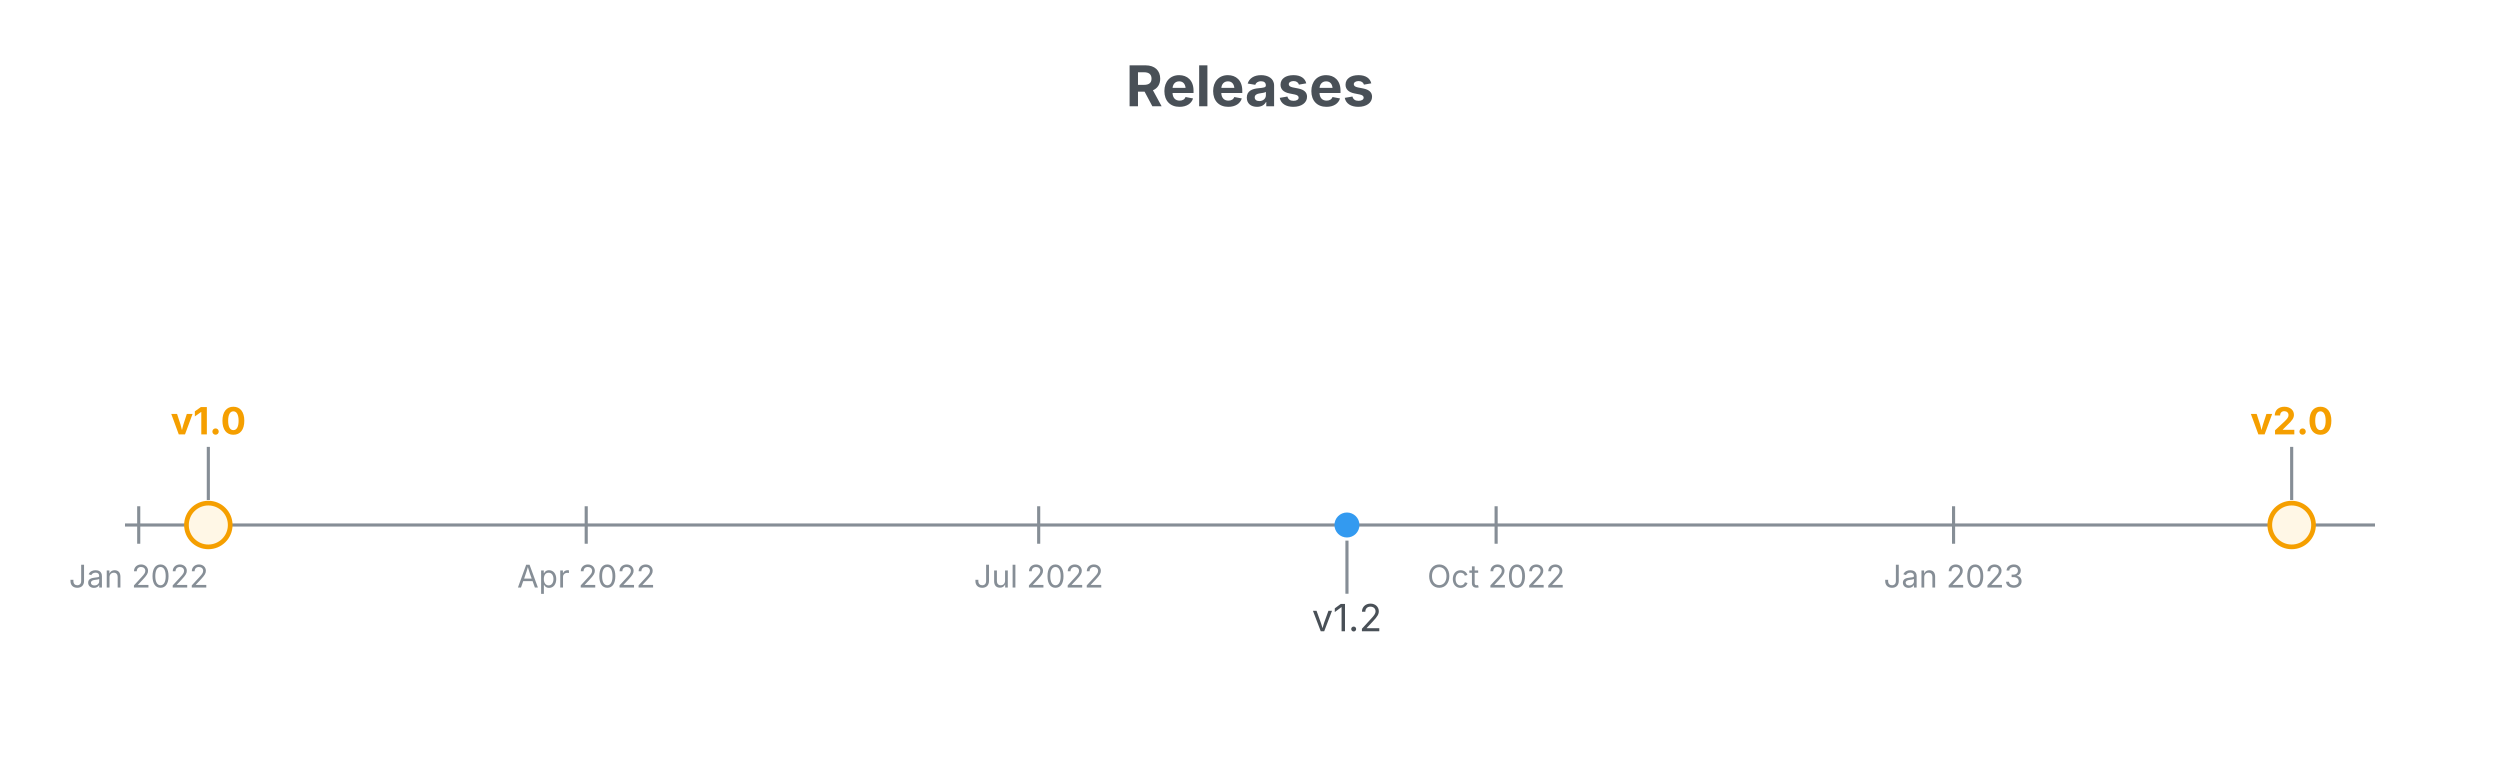
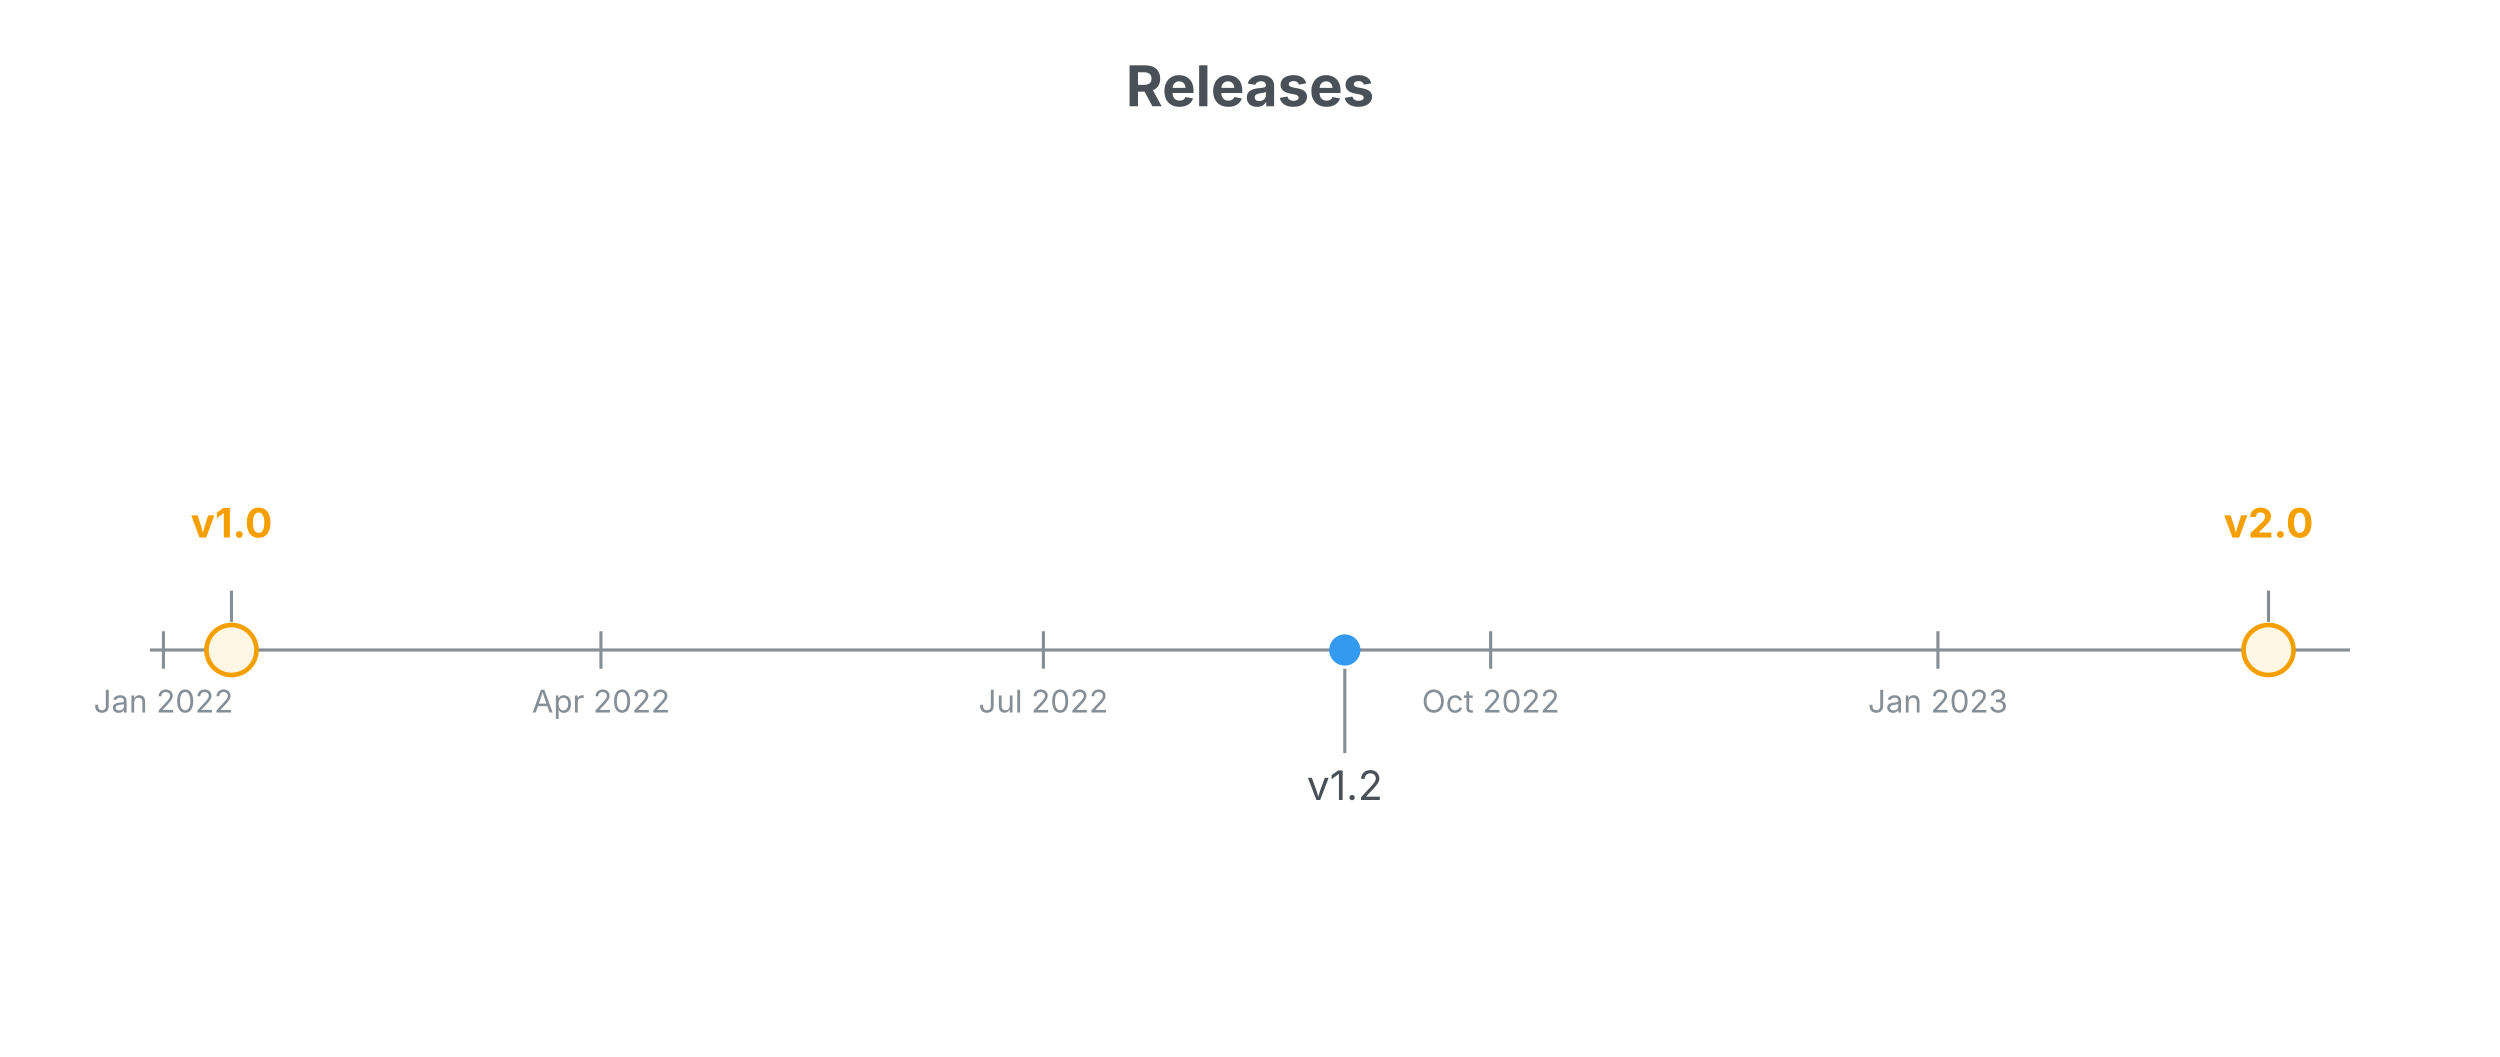
- <svg xmlns="http://www.w3.org/2000/svg" width="800" height="246" viewBox="0 0 800 246">
+ <svg xmlns="http://www.w3.org/2000/svg" width="800" height="338" viewBox="0 0 800 338">
  <text x="400" y="34" text-anchor="middle" font-family="Inter, system-ui, -apple-system, sans-serif" font-size="18" font-weight="700" fill="#495057">Releases</text>
  <g class="timeline-diagram" transform="translate(0,48)">
    <defs />
-     <line x1="40" y1="120" x2="760" y2="120" stroke="#868e96" stroke-width="1" />
-     <line x1="44.391" y1="114" x2="44.391" y2="126" stroke="#868e96" stroke-width="1" />
-     <text x="44.391" y="140" text-anchor="middle" font-family="Inter, system-ui, -apple-system, sans-serif" font-size="10" fill="#868e96">Jan 2022</text>
-     <line x1="187.589" y1="114" x2="187.589" y2="126" stroke="#868e96" stroke-width="1" />
-     <text x="187.589" y="140" text-anchor="middle" font-family="Inter, system-ui, -apple-system, sans-serif" font-size="10" fill="#868e96">Apr 2022</text>
-     <line x1="332.379" y1="114" x2="332.379" y2="126" stroke="#868e96" stroke-width="1" />
-     <text x="332.379" y="140" text-anchor="middle" font-family="Inter, system-ui, -apple-system, sans-serif" font-size="10" fill="#868e96">Jul 2022</text>
-     <line x1="478.759" y1="114" x2="478.759" y2="126" stroke="#868e96" stroke-width="1" />
-     <text x="478.759" y="140" text-anchor="middle" font-family="Inter, system-ui, -apple-system, sans-serif" font-size="10" fill="#868e96">Oct 2022</text>
-     <line x1="625.139" y1="114" x2="625.139" y2="126" stroke="#868e96" stroke-width="1" />
-     <text x="625.139" y="140" text-anchor="middle" font-family="Inter, system-ui, -apple-system, sans-serif" font-size="10" fill="#868e96">Jan 2023</text>
-     <line x1="66.667" y1="112" x2="66.667" y2="95" stroke="#868e96" stroke-width="1" />
-     <circle cx="66.667" cy="120" r="7" fill="#fff7e6" stroke="#f59f00" stroke-width="1.5" />
-     <text x="66.667" y="91" text-anchor="middle" font-family="Inter, system-ui, -apple-system, sans-serif" font-size="12" font-weight="700" fill="#f59f00">v1.0</text>
-     <line x1="431.026" y1="125" x2="431.026" y2="142" stroke="#868e96" stroke-width="1" />
-     <circle cx="431.026" cy="120" r="4" fill="#339af0" stroke="none" stroke-width="1.5" />
-     <text x="431.026" y="154" text-anchor="middle" font-family="Inter, system-ui, -apple-system, sans-serif" font-size="12" font-weight="400" fill="#495057">v1.2</text>
-     <line x1="733.333" y1="112" x2="733.333" y2="95" stroke="#868e96" stroke-width="1" />
-     <circle cx="733.333" cy="120" r="7" fill="#fff7e6" stroke="#f59f00" stroke-width="1.5" />
-     <text x="733.333" y="91" text-anchor="middle" font-family="Inter, system-ui, -apple-system, sans-serif" font-size="12" font-weight="700" fill="#f59f00">v2.0</text>
+     <line x1="48" y1="160" x2="752" y2="160" stroke="#868e96" stroke-width="1" />
+     <line x1="52.294" y1="154" x2="52.294" y2="166" stroke="#868e96" stroke-width="1" />
+     <text x="52.294" y="180" text-anchor="middle" font-family="Inter, system-ui, -apple-system, sans-serif" font-size="10" fill="#868e96">Jan 2022</text>
+     <line x1="192.31" y1="154" x2="192.31" y2="166" stroke="#868e96" stroke-width="1" />
+     <text x="192.31" y="180" text-anchor="middle" font-family="Inter, system-ui, -apple-system, sans-serif" font-size="10" fill="#868e96">Apr 2022</text>
+     <line x1="333.881" y1="154" x2="333.881" y2="166" stroke="#868e96" stroke-width="1" />
+     <text x="333.881" y="180" text-anchor="middle" font-family="Inter, system-ui, -apple-system, sans-serif" font-size="10" fill="#868e96">Jul 2022</text>
+     <line x1="477.009" y1="154" x2="477.009" y2="166" stroke="#868e96" stroke-width="1" />
+     <text x="477.009" y="180" text-anchor="middle" font-family="Inter, system-ui, -apple-system, sans-serif" font-size="10" fill="#868e96">Oct 2022</text>
+     <line x1="620.136" y1="154" x2="620.136" y2="166" stroke="#868e96" stroke-width="1" />
+     <text x="620.136" y="180" text-anchor="middle" font-family="Inter, system-ui, -apple-system, sans-serif" font-size="10" fill="#868e96">Jan 2023</text>
+     <line x1="74.074" y1="151" x2="74.074" y2="141" stroke="#868e96" stroke-width="1" />
+     <circle cx="74.074" cy="160" r="8" fill="#fff7e6" stroke="#f59f00" stroke-width="1.5" />
+     <text x="74.074" y="124" text-anchor="middle" font-family="Inter, system-ui, -apple-system, sans-serif" font-size="13" font-weight="700" fill="#f59f00">v1.0</text>
+     <line x1="430.337" y1="166" x2="430.337" y2="193" stroke="#868e96" stroke-width="1" />
+     <circle cx="430.337" cy="160" r="5" fill="#339af0" stroke="none" stroke-width="1.5" />
+     <text x="430.337" y="208" text-anchor="middle" font-family="Inter, system-ui, -apple-system, sans-serif" font-size="13" font-weight="400" fill="#495057">v1.2</text>
+     <line x1="725.926" y1="151" x2="725.926" y2="141" stroke="#868e96" stroke-width="1" />
+     <circle cx="725.926" cy="160" r="8" fill="#fff7e6" stroke="#f59f00" stroke-width="1.5" />
+     <text x="725.926" y="124" text-anchor="middle" font-family="Inter, system-ui, -apple-system, sans-serif" font-size="13" font-weight="700" fill="#f59f00">v2.0</text>
  </g>
</svg>
